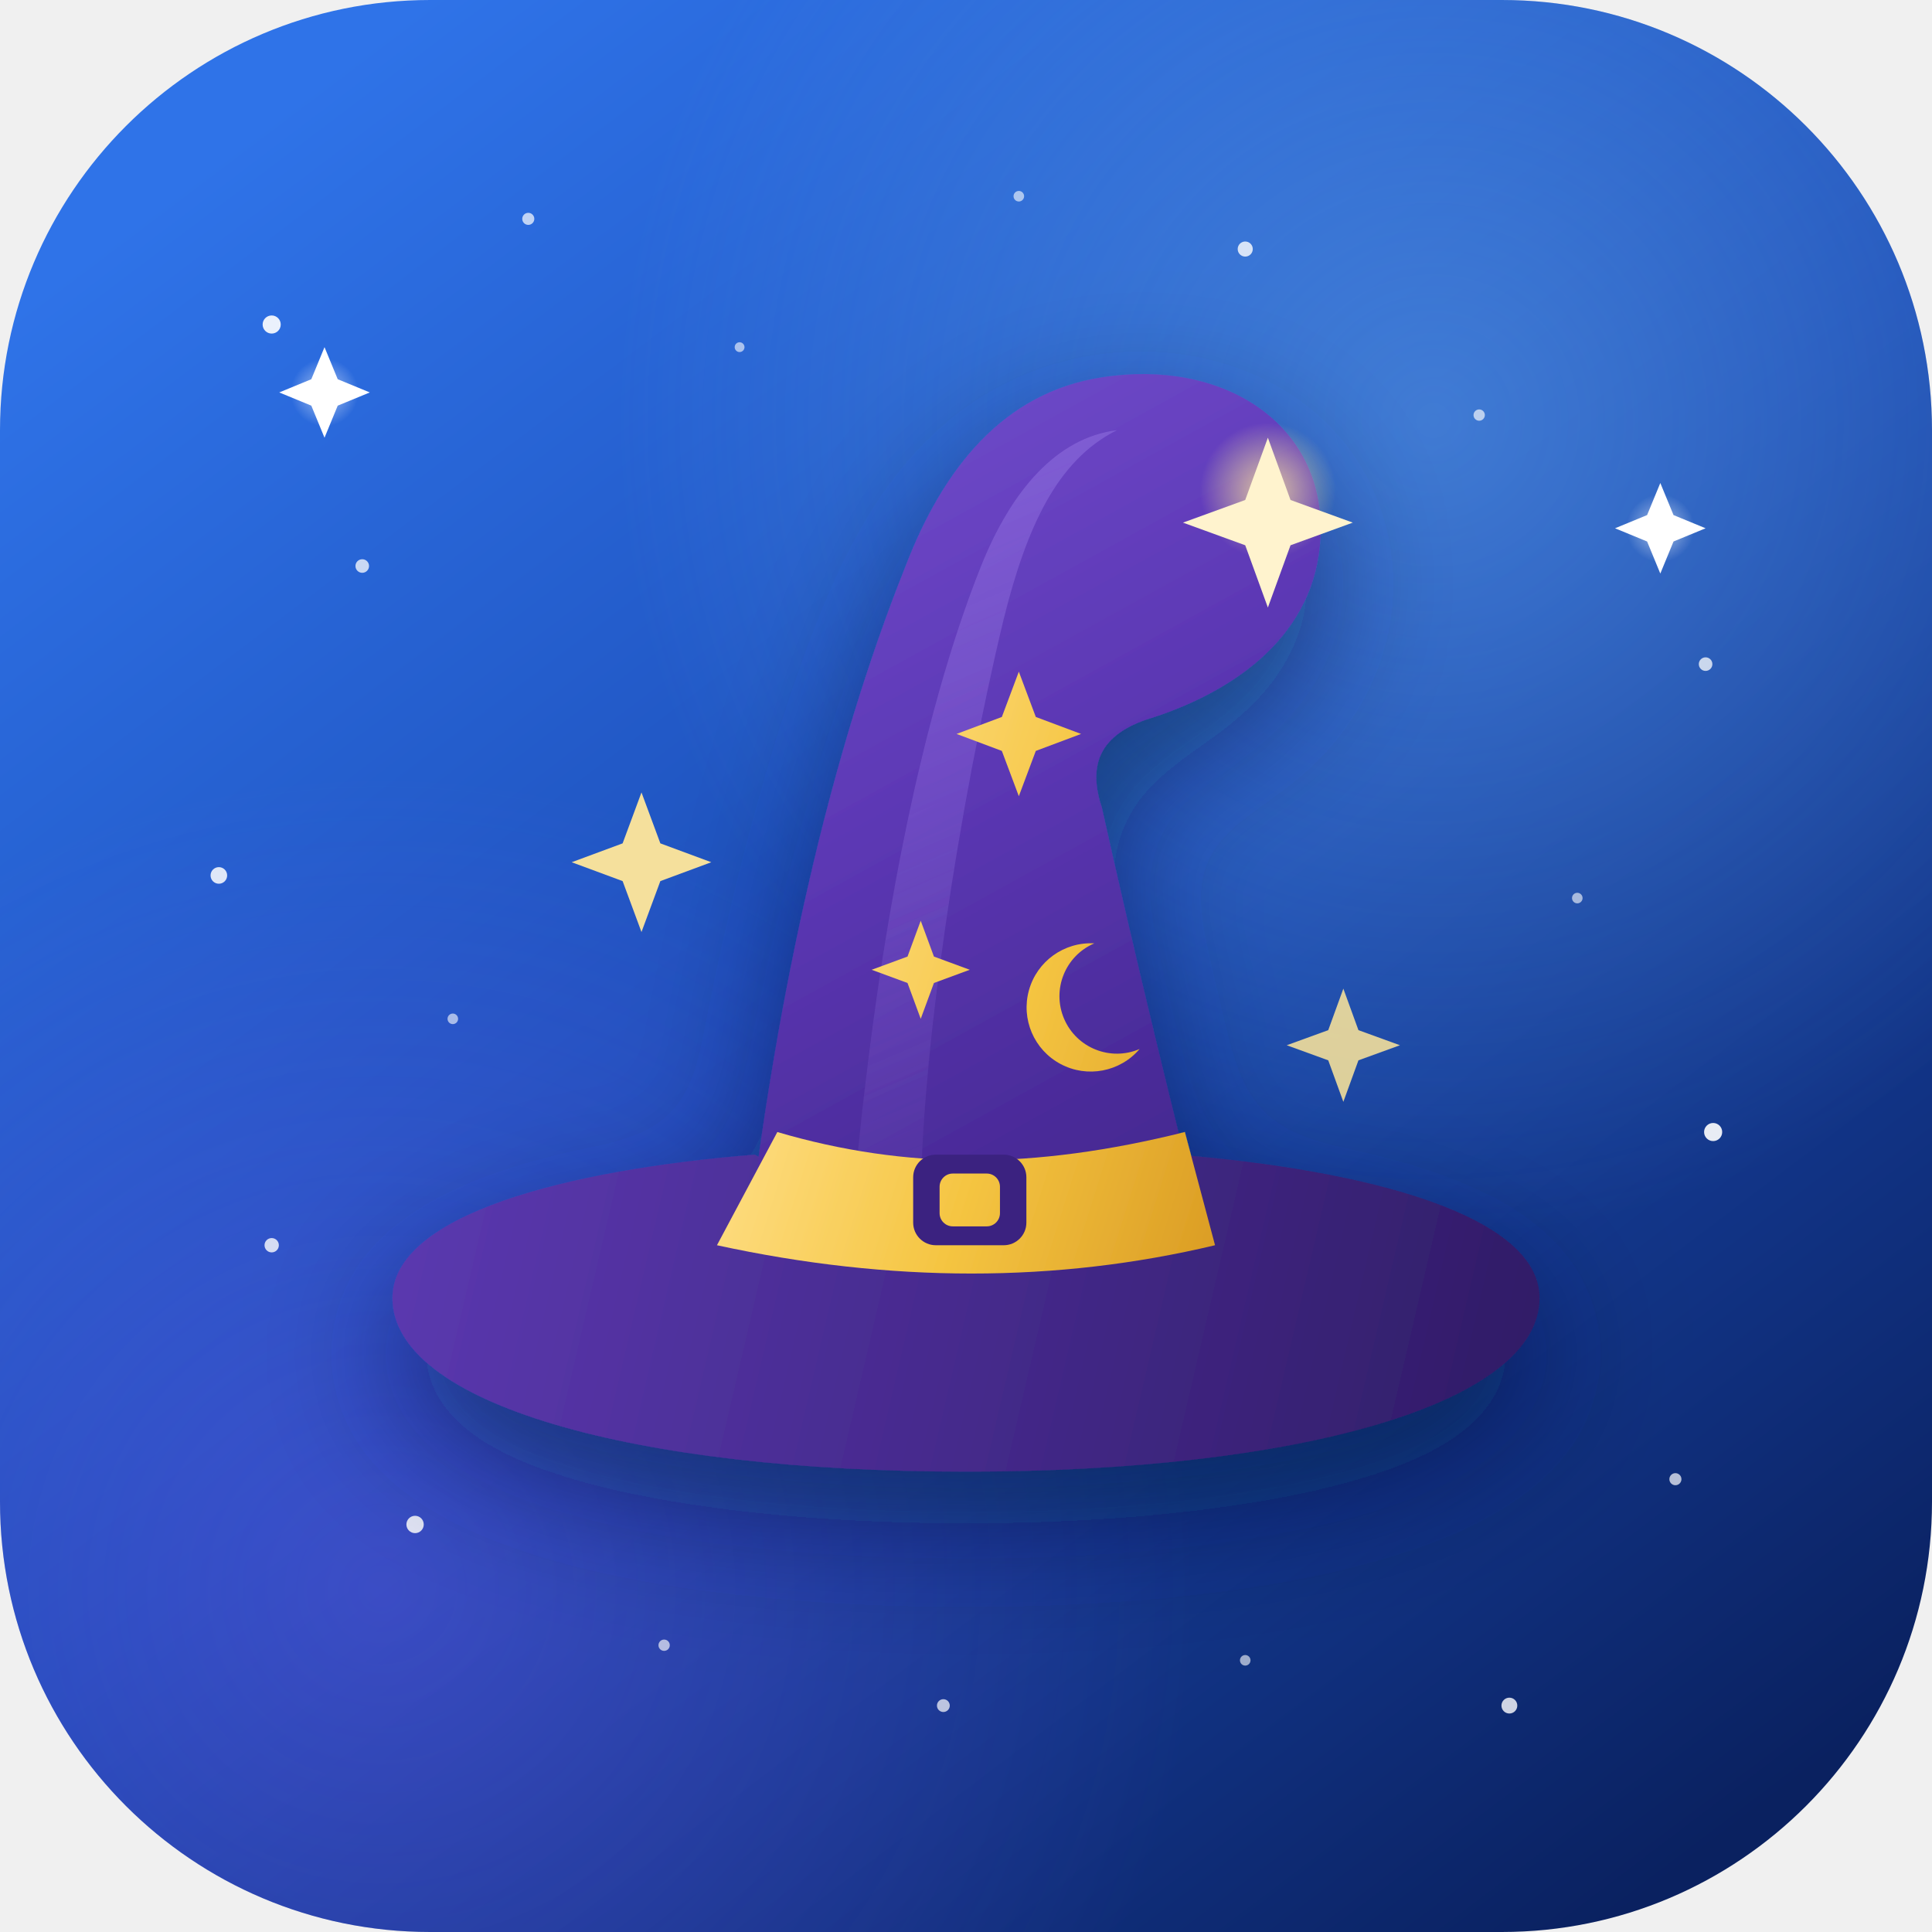
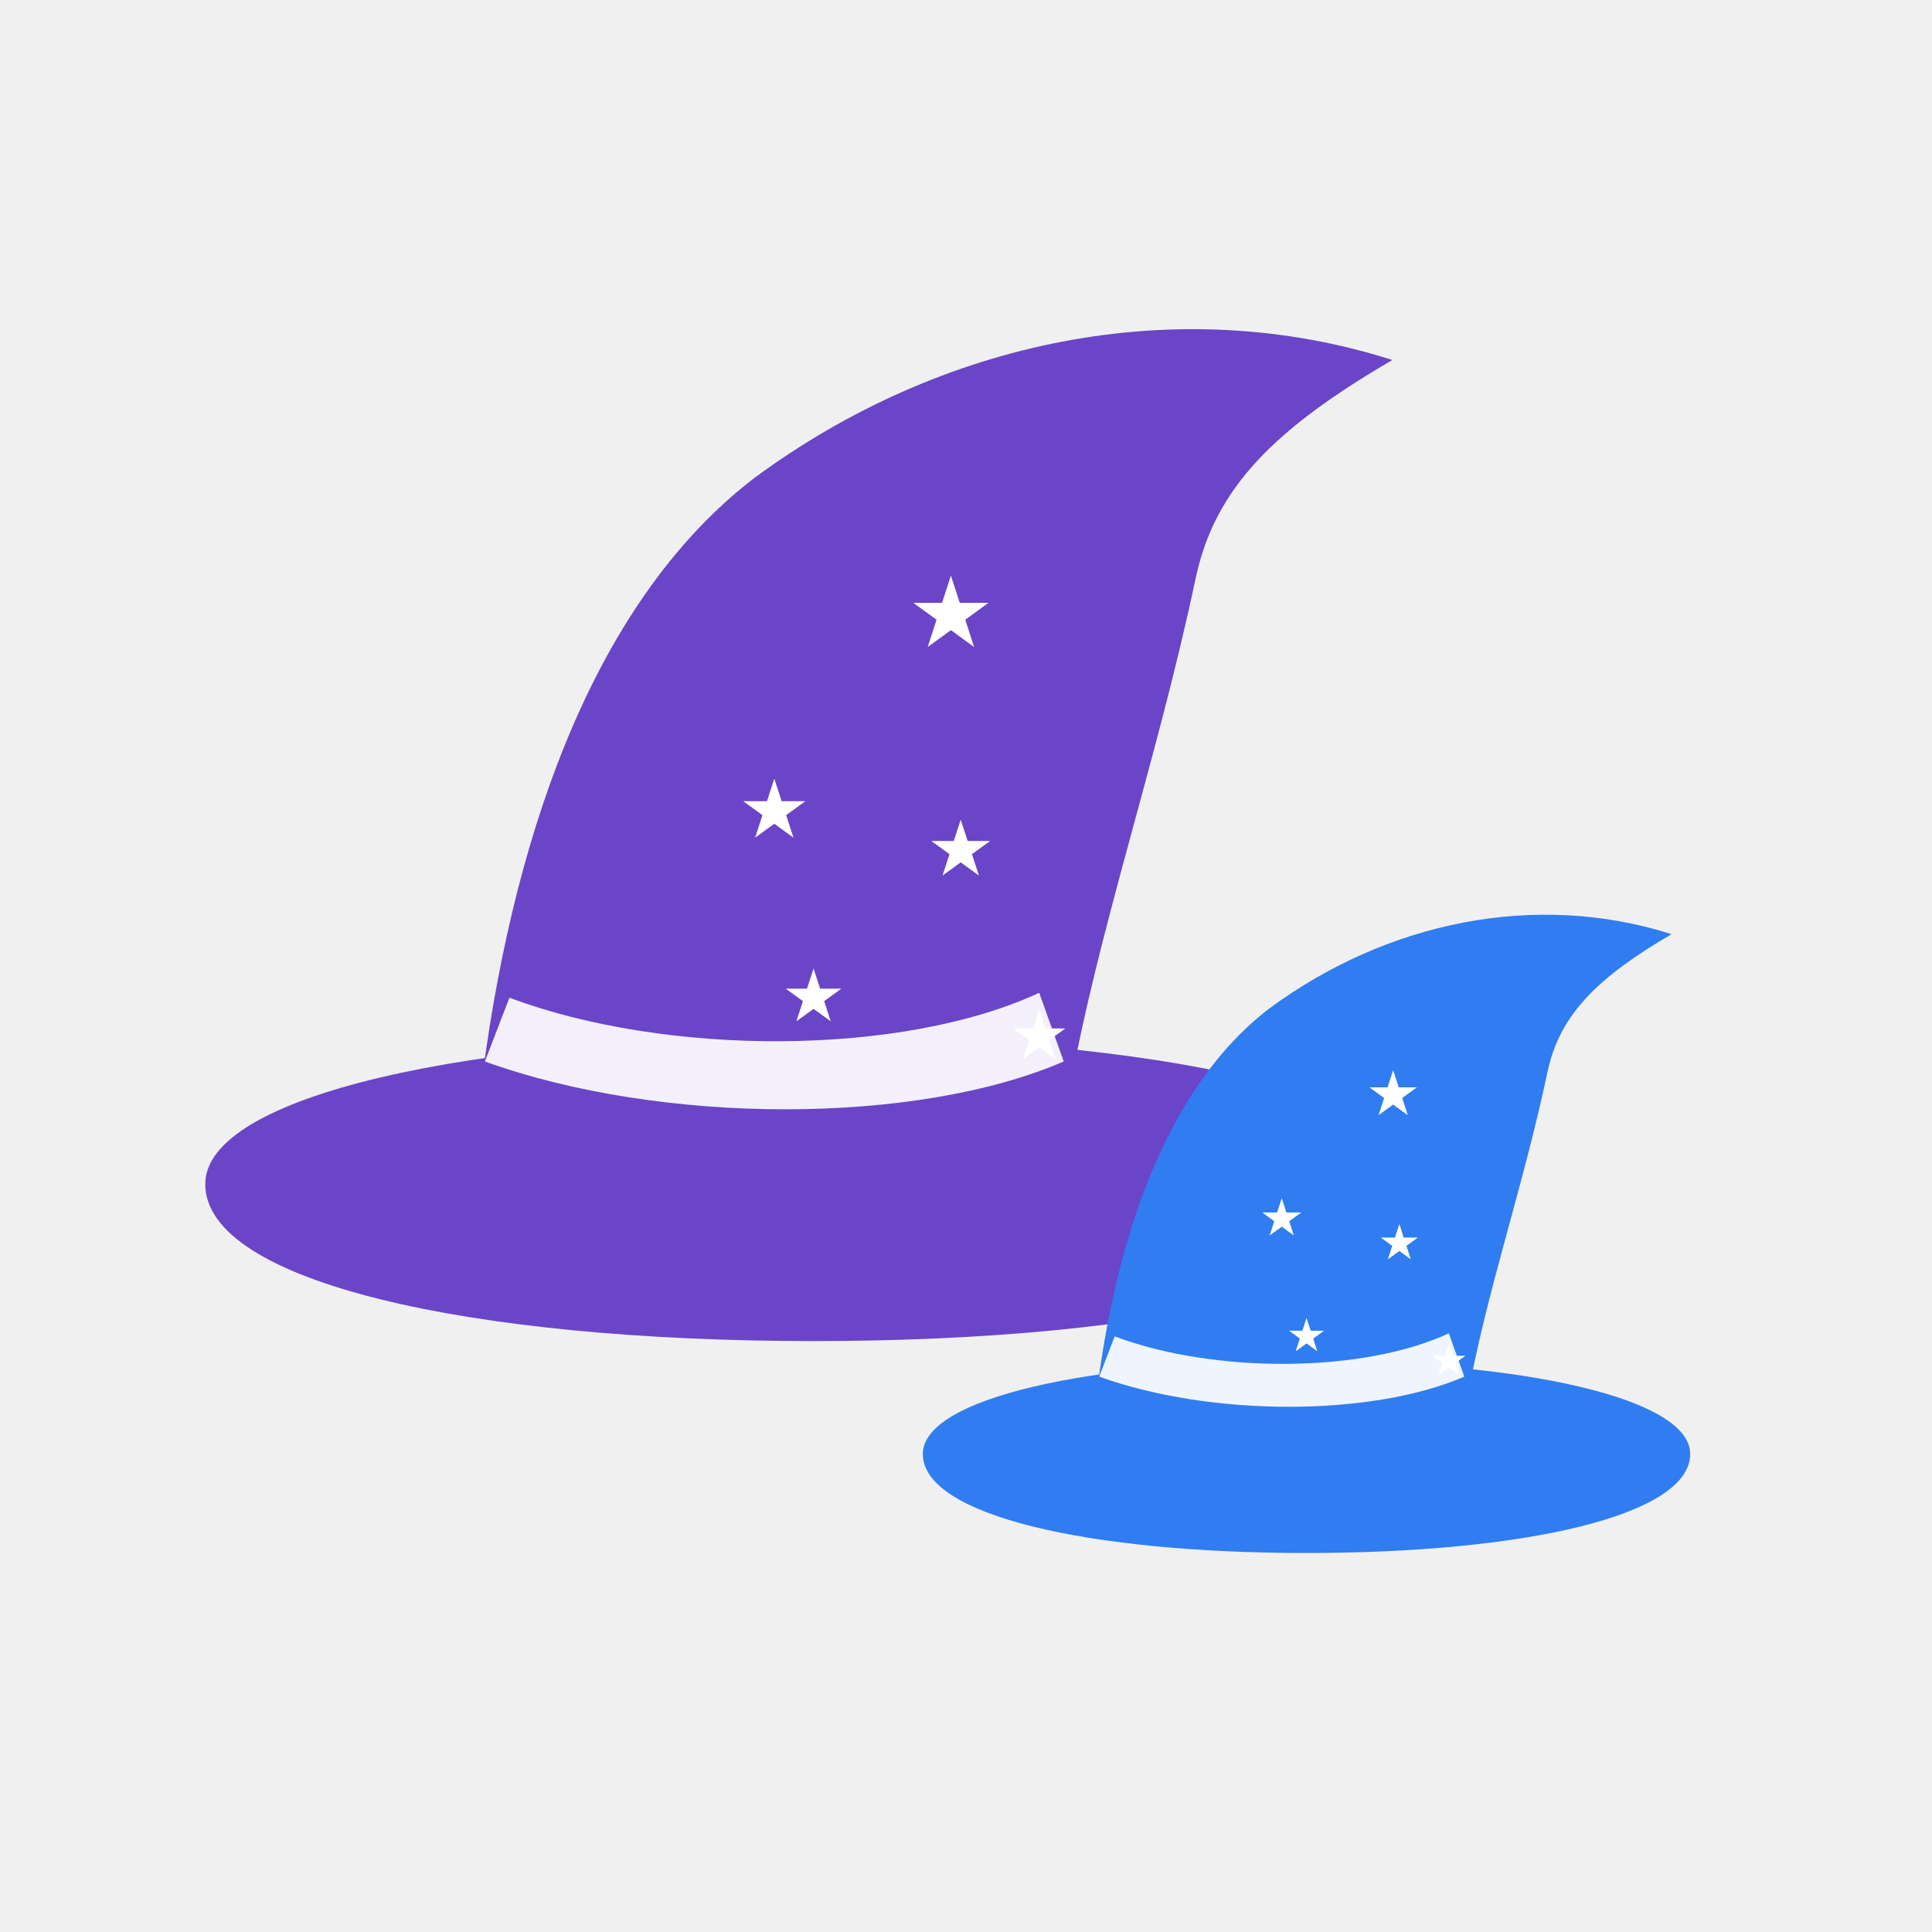
<svg xmlns="http://www.w3.org/2000/svg" width="512" height="512" viewBox="0 0 512 512" fill="none">
  <defs>
-     <linearGradient id="bg" x1="80" y1="24" x2="440" y2="500" gradientUnits="userSpaceOnUse">
-       <stop offset="0" stop-color="#2F73E8" />
-       <stop offset="0.5" stop-color="#1B4BB5" />
-       <stop offset="1" stop-color="#0A2160" />
-     </linearGradient>
-     <radialGradient id="nebula" cx="0.74" cy="0.22" r="0.7">
-       <stop offset="0" stop-color="#7FC8FF" stop-opacity="0.35" />
-       <stop offset="0.6" stop-color="#7FC8FF" stop-opacity="0" />
-     </radialGradient>
-     <radialGradient id="nebula2" cx="0.2" cy="0.82" r="0.6">
-       <stop offset="0" stop-color="#8A5BFF" stop-opacity="0.30" />
-       <stop offset="0.7" stop-color="#8A5BFF" stop-opacity="0" />
-     </radialGradient>
-     <linearGradient id="hat" x1="170" y1="70" x2="330" y2="360" gradientUnits="userSpaceOnUse">
-       <stop offset="0" stop-color="#7C56D8" />
-       <stop offset="0.5" stop-color="#5B37B3" />
-       <stop offset="1" stop-color="#3A2080" />
-     </linearGradient>
-     <linearGradient id="hatLight" x1="210" y1="120" x2="300" y2="330" gradientUnits="userSpaceOnUse">
-       <stop offset="0" stop-color="#9B7BE8" stop-opacity="0.9" />
-       <stop offset="1" stop-color="#9B7BE8" stop-opacity="0" />
-     </linearGradient>
-     <linearGradient id="brim" x1="110" y1="330" x2="402" y2="398" gradientUnits="userSpaceOnUse">
-       <stop offset="0" stop-color="#5A38AE" />
-       <stop offset="0.5" stop-color="#452A8C" />
-       <stop offset="1" stop-color="#301C66" />
-     </linearGradient>
-     <linearGradient id="gold" x1="186" y1="292" x2="326" y2="336" gradientUnits="userSpaceOnUse">
-       <stop offset="0" stop-color="#FFE08A" />
-       <stop offset="0.5" stop-color="#F5C542" />
-       <stop offset="1" stop-color="#D99A22" />
-     </linearGradient>
-     <filter id="soft" x="-30%" y="-30%" width="160%" height="160%">
-       <feDropShadow dx="0" dy="14" stdDeviation="18" flood-color="#050E36" flood-opacity="0.5" />
-     </filter>
-     <radialGradient id="starGlow" cx="0.5" cy="0.5" r="0.5">
-       <stop offset="0" stop-color="#FFFFFF" />
-       <stop offset="1" stop-color="#FFFFFF" stop-opacity="0" />
-     </radialGradient>
-     <radialGradient id="goldGlow" cx="0.5" cy="0.5" r="0.5">
-       <stop offset="0" stop-color="#FFE79A" />
-       <stop offset="1" stop-color="#FFE79A" stop-opacity="0" />
-     </radialGradient>
+     <path id="star" d="M 0 -7 L 1.572 -2.163 L 6.657 -2.163 L 2.543 0.826 L 4.114 5.663 L 0 2.674 L -4.114 5.663 L -2.543 0.826 L -6.657 -2.163 L -1.572 -2.163 Z" />
+     <g id="hatSolid">
+       <path d="M 8 176 C 8 158 62 146 132 146 C 202 146 256 158 256 176 C 256 196 202 208 132 208 C 62 208 8 196 8 176 Z" />
+       <path d="M 64 158 C 70 108 86 58 120 32 C 158 4 206 -6 250 8 C 226 22 214 34 210 52 C 202 90 190 124 184 158 Z" />
+     </g>
+     <g id="hat">
+       <use href="#hatSolid" fill="currentColor" />
+       <path fill="#FFFFFF" opacity="0.92" d="M 70 138 C 102 150 150 150 178 137 L 183 151 C 153 164 101 164 65 151 Z" />
+       <use href="#star" transform="translate(160 60) scale(1.15)" fill="#FFFFFF" />
+       <use href="#star" transform="translate(124 100) scale(0.95)" fill="#FFFFFF" />
+       <use href="#star" transform="translate(162 108) scale(0.9)" fill="#FFFFFF" />
+       <use href="#star" transform="translate(132 138) scale(0.85)" fill="#FFFFFF" />
+       <use href="#star" transform="translate(178 146) scale(0.8)" fill="#FFFFFF" />
+     </g>
+     <mask id="frontCut" maskUnits="userSpaceOnUse" x="0" y="0" width="512" height="512">
+       <rect width="512" height="512" fill="#FFFFFF" />
+       <use href="#hatSolid" transform="translate(233.4 236.8) scale(0.855)" fill="#000000" />
+     </mask>
  </defs>
-   <rect width="512" height="512" rx="114" fill="url(#bg)" />
-   <rect width="512" height="512" rx="114" fill="url(#nebula)" />
-   <rect width="512" height="512" rx="114" fill="url(#nebula2)" />
-   <g fill="#FFFFFF">
-     <circle cx="72" cy="86" r="2.4" opacity="0.9" />
-     <circle cx="140" cy="58" r="1.6" opacity="0.7" />
-     <circle cx="196" cy="92" r="1.3" opacity="0.6" />
-     <circle cx="96" cy="150" r="1.8" opacity="0.75" />
-     <circle cx="58" cy="232" r="2.2" opacity="0.85" />
-     <circle cx="120" cy="270" r="1.4" opacity="0.6" />
-     <circle cx="72" cy="330" r="1.9" opacity="0.8" />
-     <circle cx="110" cy="404" r="2.3" opacity="0.85" />
-     <circle cx="176" cy="436" r="1.5" opacity="0.65" />
-     <circle cx="250" cy="452" r="1.7" opacity="0.7" />
-     <circle cx="330" cy="440" r="1.4" opacity="0.6" />
-     <circle cx="400" cy="452" r="2.1" opacity="0.8" />
-     <circle cx="444" cy="392" r="1.6" opacity="0.7" />
-     <circle cx="454" cy="300" r="2.4" opacity="0.9" />
-     <circle cx="418" cy="238" r="1.4" opacity="0.6" />
-     <circle cx="452" cy="176" r="1.8" opacity="0.75" />
-     <circle cx="392" cy="110" r="1.5" opacity="0.65" />
-     <circle cx="330" cy="66" r="2.0" opacity="0.8" />
-     <circle cx="270" cy="52" r="1.4" opacity="0.6" />
-   </g>
-   <g fill="#FFFFFF">
-     <circle cx="86" cy="104" r="9" fill="url(#starGlow)" opacity="0.6" />
-     <path d="M86 92 l3.5 8.5 8.5 3.5 -8.5 3.5 -3.5 8.5 -3.5 -8.5 -8.5 -3.5 8.5 -3.5 z" />
-     <circle cx="440" cy="140" r="9" fill="url(#starGlow)" opacity="0.6" />
-     <path d="M440 128 l3.5 8.5 8.5 3.5 -8.5 3.5 -3.5 8.5 -3.5 -8.5 -8.5 -3.5 8.5 -3.5 z" />
-   </g>
-   <g filter="url(#soft)">
-     <path d="M104 344              C104 322 150 310 200 306              C214 314 298 314 312 306              C362 310 408 322 408 344              C408 372 344 390 256 390              C168 390 104 372 104 344 Z" fill="url(#brim)" />
-     <path d="M198 330              C206 262 220 200 240 150              C250 124 266 104 292 100              C324 95 350 112 350 140              C350 166 330 182 306 190              C292 194 288 202 292 214              C300 250 312 300 320 330 Z" fill="url(#hat)" />
-     <path d="M226 320              C232 250 244 190 260 150              C268 130 280 116 296 114              C280 122 272 140 266 164              C254 214 244 280 244 320 Z" fill="url(#hatLight)" opacity="0.55" />
-     <path d="M206 300 C240 310 274 310 314 300 L322 330 C280 340 236 340 190 330 Z" fill="url(#gold)" />
-     <rect x="242" y="306" width="30" height="24" rx="6" fill="#3A2080" />
-     <rect x="249" y="311" width="16" height="14" rx="3.5" fill="url(#gold)" />
-     <g fill="url(#gold)">
-       <path d="M270 178 l4.5 12 12 4.5 -12 4.5 -4.5 12 -4.5 -12 -12 -4.5 12 -4.5 z" />
-       <path d="M244 244 l3.5 9.5 9.5 3.5 -9.5 3.5 -3.5 9.5 -3.5 -9.5 -9.5 -3.5 9.5 -3.5 z" />
-     </g>
-     <path d="M290 250 a17 17 0 1 0 12 28 a13 13 0 1 1 -12 -28 z" fill="url(#gold)" />
-   </g>
-   <circle cx="336" cy="130" r="18" fill="url(#goldGlow)" opacity="0.8" />
-   <path d="M336 116 l6 16.5 16.5 6 -16.5 6 -6 16.5 -6 -16.5 -16.5 -6 16.5 -6 z" fill="#FFF3CE" />
-   <g fill="#FFE79A">
-     <path d="M170 210 l5 13.5 13.5 5 -13.5 5 -5 13.5 -5 -13.5 -13.5 -5 13.5 -5 z" opacity="0.95" />
-     <path d="M356 262 l4 11 11 4 -11 4 -4 11 -4 -11 -11 -4 11 -4 z" opacity="0.85" />
-   </g>
+   <use href="#hat" transform="translate(44 85) scale(1.3)" color="#6A45C8" mask="url(#frontCut)" />
+   <use href="#hat" transform="translate(238 241) scale(0.82)" color="#2F7DF0" />
</svg>
